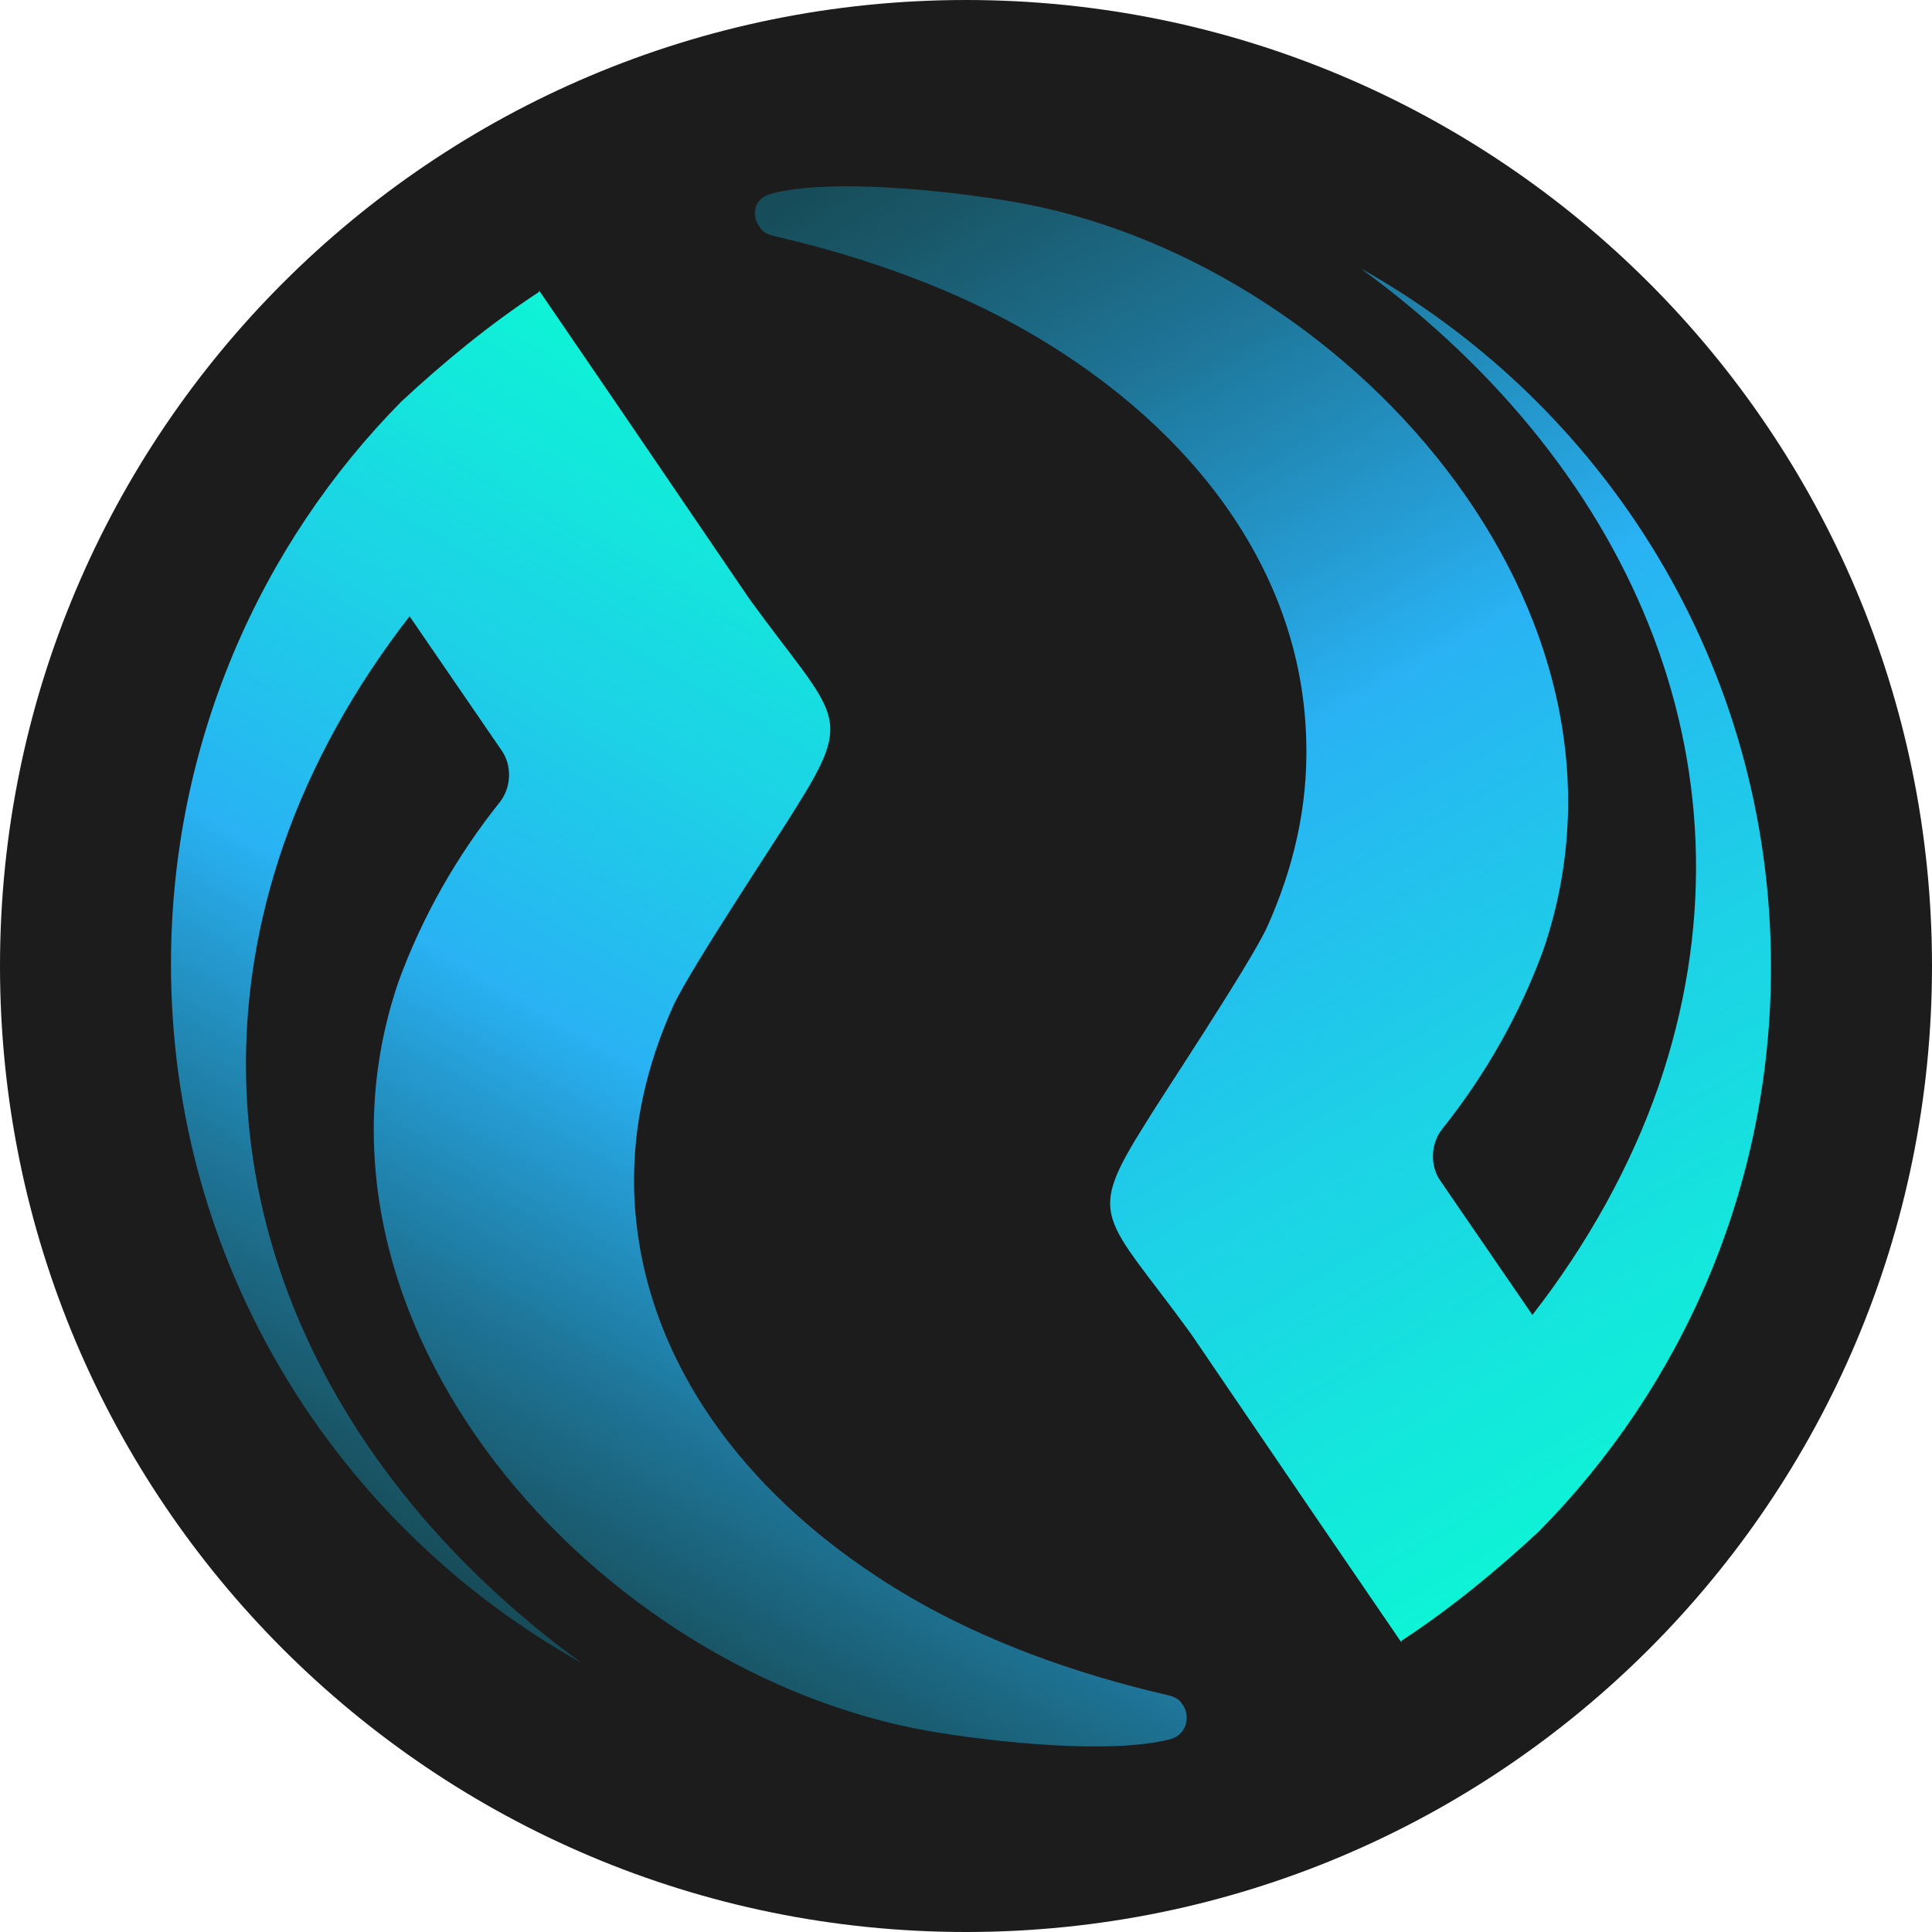
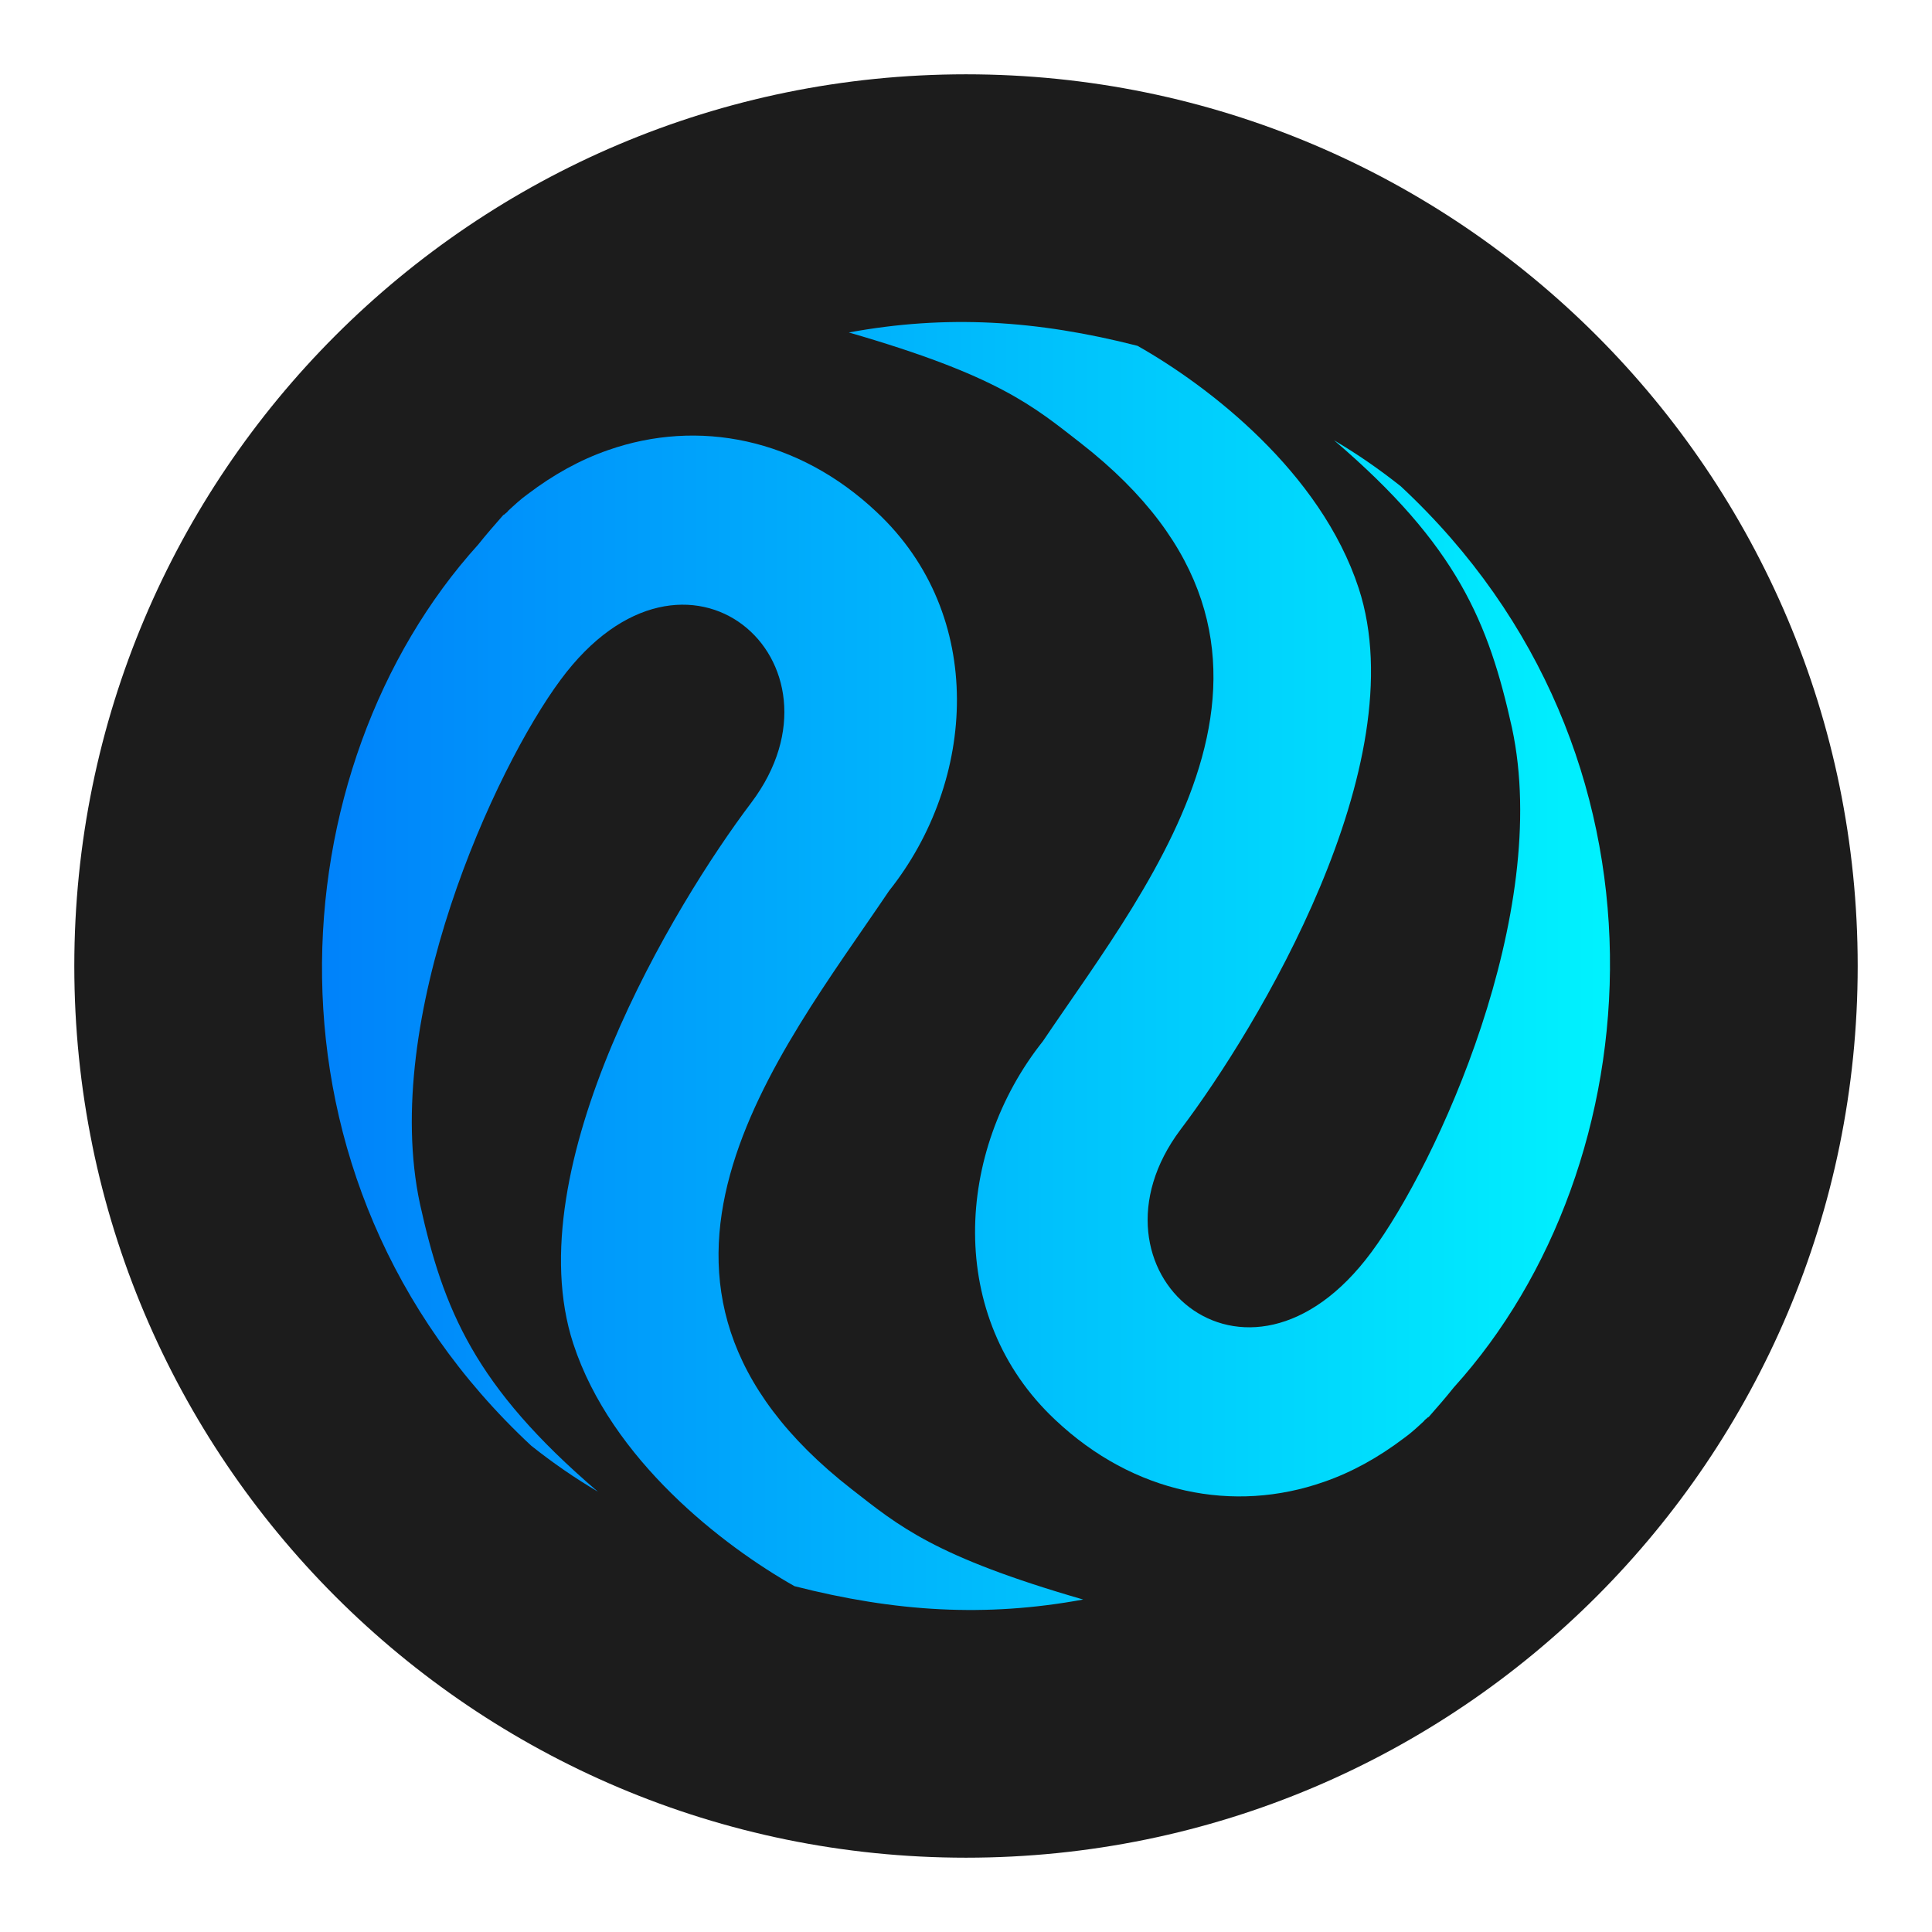
- <svg xmlns="http://www.w3.org/2000/svg" width="96" height="96" fill="none" viewBox="0 0 96 96">
-   <path fill="#1C1C1C" d="M48 96C74.51 96 96 74.51 96 48C96 21.49 74.51 0 48 0C21.49 0 0 21.49 0 48C0 74.51 21.49 96 48 96Z" />
-   <path fill="url(#paint0_linear)" d="M58.709 84.633C58.632 84.478 58.399 84.323 58.089 84.246C53.362 83.161 48.946 81.533 45.226 79.364C37.012 74.559 31.743 67.353 31.51 59.139C31.433 55.962 32.13 52.94 33.448 49.995C34.3 48.136 38.794 41.394 39.492 40.232C42.514 35.427 41.584 35.737 37.245 29.771L30.968 20.549L26.784 14.428C26.784 14.428 26.784 14.428 26.784 14.505C24.304 16.133 22.057 17.992 19.965 19.93C12.913 27.058 8.496 36.977 8.496 47.903C8.496 62.858 16.71 75.799 28.876 82.618C15.083 72.545 8.806 57.357 14.075 42.014C15.47 37.984 17.64 34.11 20.352 30.623L24.924 37.287C25.466 38.062 25.389 39.147 24.846 39.844C22.677 42.556 20.972 45.578 19.809 48.755C13.998 65.726 29.651 83.161 46.233 86.028C49.41 86.57 55.222 87.19 58.167 86.415C59.019 86.183 59.174 85.175 58.709 84.633Z" opacity=".95" />
-   <path fill="url(#paint1_linear)" d="M37.787 11.328C37.864 11.483 38.097 11.638 38.407 11.716C43.134 12.8 47.551 14.428 51.27 16.597C59.484 21.402 64.753 28.608 64.908 36.9C64.986 40.077 64.288 43.099 62.971 46.043C62.119 47.903 57.624 54.645 56.927 55.807C53.905 60.611 54.835 60.301 59.174 66.268L65.451 75.489L69.635 81.611C69.635 81.611 69.635 81.611 69.635 81.533C72.115 79.906 74.362 78.046 76.454 76.109C83.583 68.903 88 58.984 88 48.058C88 33.103 79.786 20.162 67.62 13.343C81.413 23.416 87.69 38.604 82.421 53.947C81.026 57.977 78.856 61.851 76.144 65.338L71.572 58.674C71.03 57.899 71.107 56.814 71.65 56.117C73.819 53.405 75.524 50.383 76.686 47.206C82.498 30.235 66.768 12.8 50.263 10.011C47.086 9.468 41.274 8.848 38.329 9.623C37.4 9.856 37.322 10.786 37.787 11.328Z" opacity=".95" />
+ <svg xmlns="http://www.w3.org/2000/svg" width="104" height="104" viewBox="0 0 104 104" fill="none">
+   <path d="M52 100C78.51 100 100 78.51 100 52C100 25.49 78.51 4 52 4C25.49 4 4 25.49 4 52C4 78.51 25.49 100 52 100Z" fill="#1C1C1C" />
+   <path d="M25.74 29.317C26.17 28.776 26.626 28.255 27.083 27.734C27.103 27.708 27.149 27.703 27.17 27.677C27.211 27.626 27.278 27.595 27.319 27.543L27.36 27.492C27.678 27.198 28.016 26.878 28.406 26.599C29.787 25.551 31.219 24.755 32.73 24.231C37.575 22.53 42.968 23.578 47.198 27.571C53.104 33.107 52.575 42.025 47.86 47.952C41.903 56.788 31.665 69.116 45.84 80.16C48.389 82.145 50.28 83.783 58.308 86.103C53.057 87.07 48.189 86.769 42.77 85.385C38.937 83.221 32.91 78.589 30.86 72.332C27.761 62.844 36.316 48.66 40.45 43.197C46.126 35.637 36.942 27.453 30.18 36.59C26.645 41.351 20.461 54.826 22.61 64.821C23.867 70.488 25.541 74.62 32.182 80.295C30.95 79.569 29.755 78.744 28.595 77.822C13.166 63.45 14.956 41.229 25.74 29.317Z" fill="url(#paint0_linear)" />
+   <path d="M78.26 74.683C77.83 75.224 77.374 75.745 76.917 76.266C76.897 76.292 76.851 76.297 76.83 76.323C76.789 76.374 76.722 76.405 76.681 76.457L76.64 76.508C76.322 76.802 75.984 77.122 75.594 77.401C74.213 78.449 72.781 79.245 71.27 79.769C66.425 81.47 61.032 80.422 56.802 76.429C50.896 70.893 51.425 61.975 56.14 56.048C62.097 47.212 72.335 34.884 58.16 23.84C55.611 21.855 53.72 20.217 45.692 17.897C50.943 16.93 55.811 17.231 61.23 18.615C65.063 20.779 71.09 25.411 73.14 31.668C76.239 41.156 67.684 55.34 63.55 60.803C57.874 68.363 67.058 76.547 73.82 67.41C77.355 62.648 83.539 49.174 81.39 39.179C80.133 33.511 78.459 29.38 71.818 23.705C73.05 24.431 74.245 25.256 75.405 26.178C90.834 40.55 89.044 62.771 78.26 74.683Z" fill="url(#paint1_linear)" />
  <defs>
-     <linearGradient id="paint0_linear" x1="23.352" x2="52.37" y1="79.423" y2="29.162" gradientUnits="userSpaceOnUse">
-       <stop stop-color="#174E5B" />
-       <stop offset=".069" stop-color="#195A6C" />
-       <stop offset=".207" stop-color="#1E779A" />
-       <stop offset=".398" stop-color="#27A7E3" />
-       <stop offset=".468" stop-color="#2ABAFF" />
-       <stop offset=".705" stop-color="#1DDAF0" />
-       <stop offset="1" stop-color="#0EFFE0" />
+     <linearGradient id="paint0_linear" x1="17.334" y1="52" x2="86.667" y2="52" gradientUnits="userSpaceOnUse">
+       <stop stop-color="#0082FA" />
+       <stop offset="1" stop-color="#00F2FE" />
    </linearGradient>
-     <linearGradient id="paint1_linear" x1="46.17" x2="85.172" y1="4.994" y2="72.547" gradientUnits="userSpaceOnUse">
-       <stop stop-color="#174E5B" />
-       <stop offset=".069" stop-color="#195A6C" />
-       <stop offset=".207" stop-color="#1E779A" />
-       <stop offset=".398" stop-color="#27A7E3" />
-       <stop offset=".468" stop-color="#2ABAFF" />
-       <stop offset=".705" stop-color="#1DDAF0" />
-       <stop offset="1" stop-color="#0EFFE0" />
+     <linearGradient id="paint1_linear" x1="17.333" y1="52" x2="86.666" y2="52" gradientUnits="userSpaceOnUse">
+       <stop stop-color="#0082FA" />
+       <stop offset="1" stop-color="#00F2FE" />
    </linearGradient>
  </defs>
</svg>
